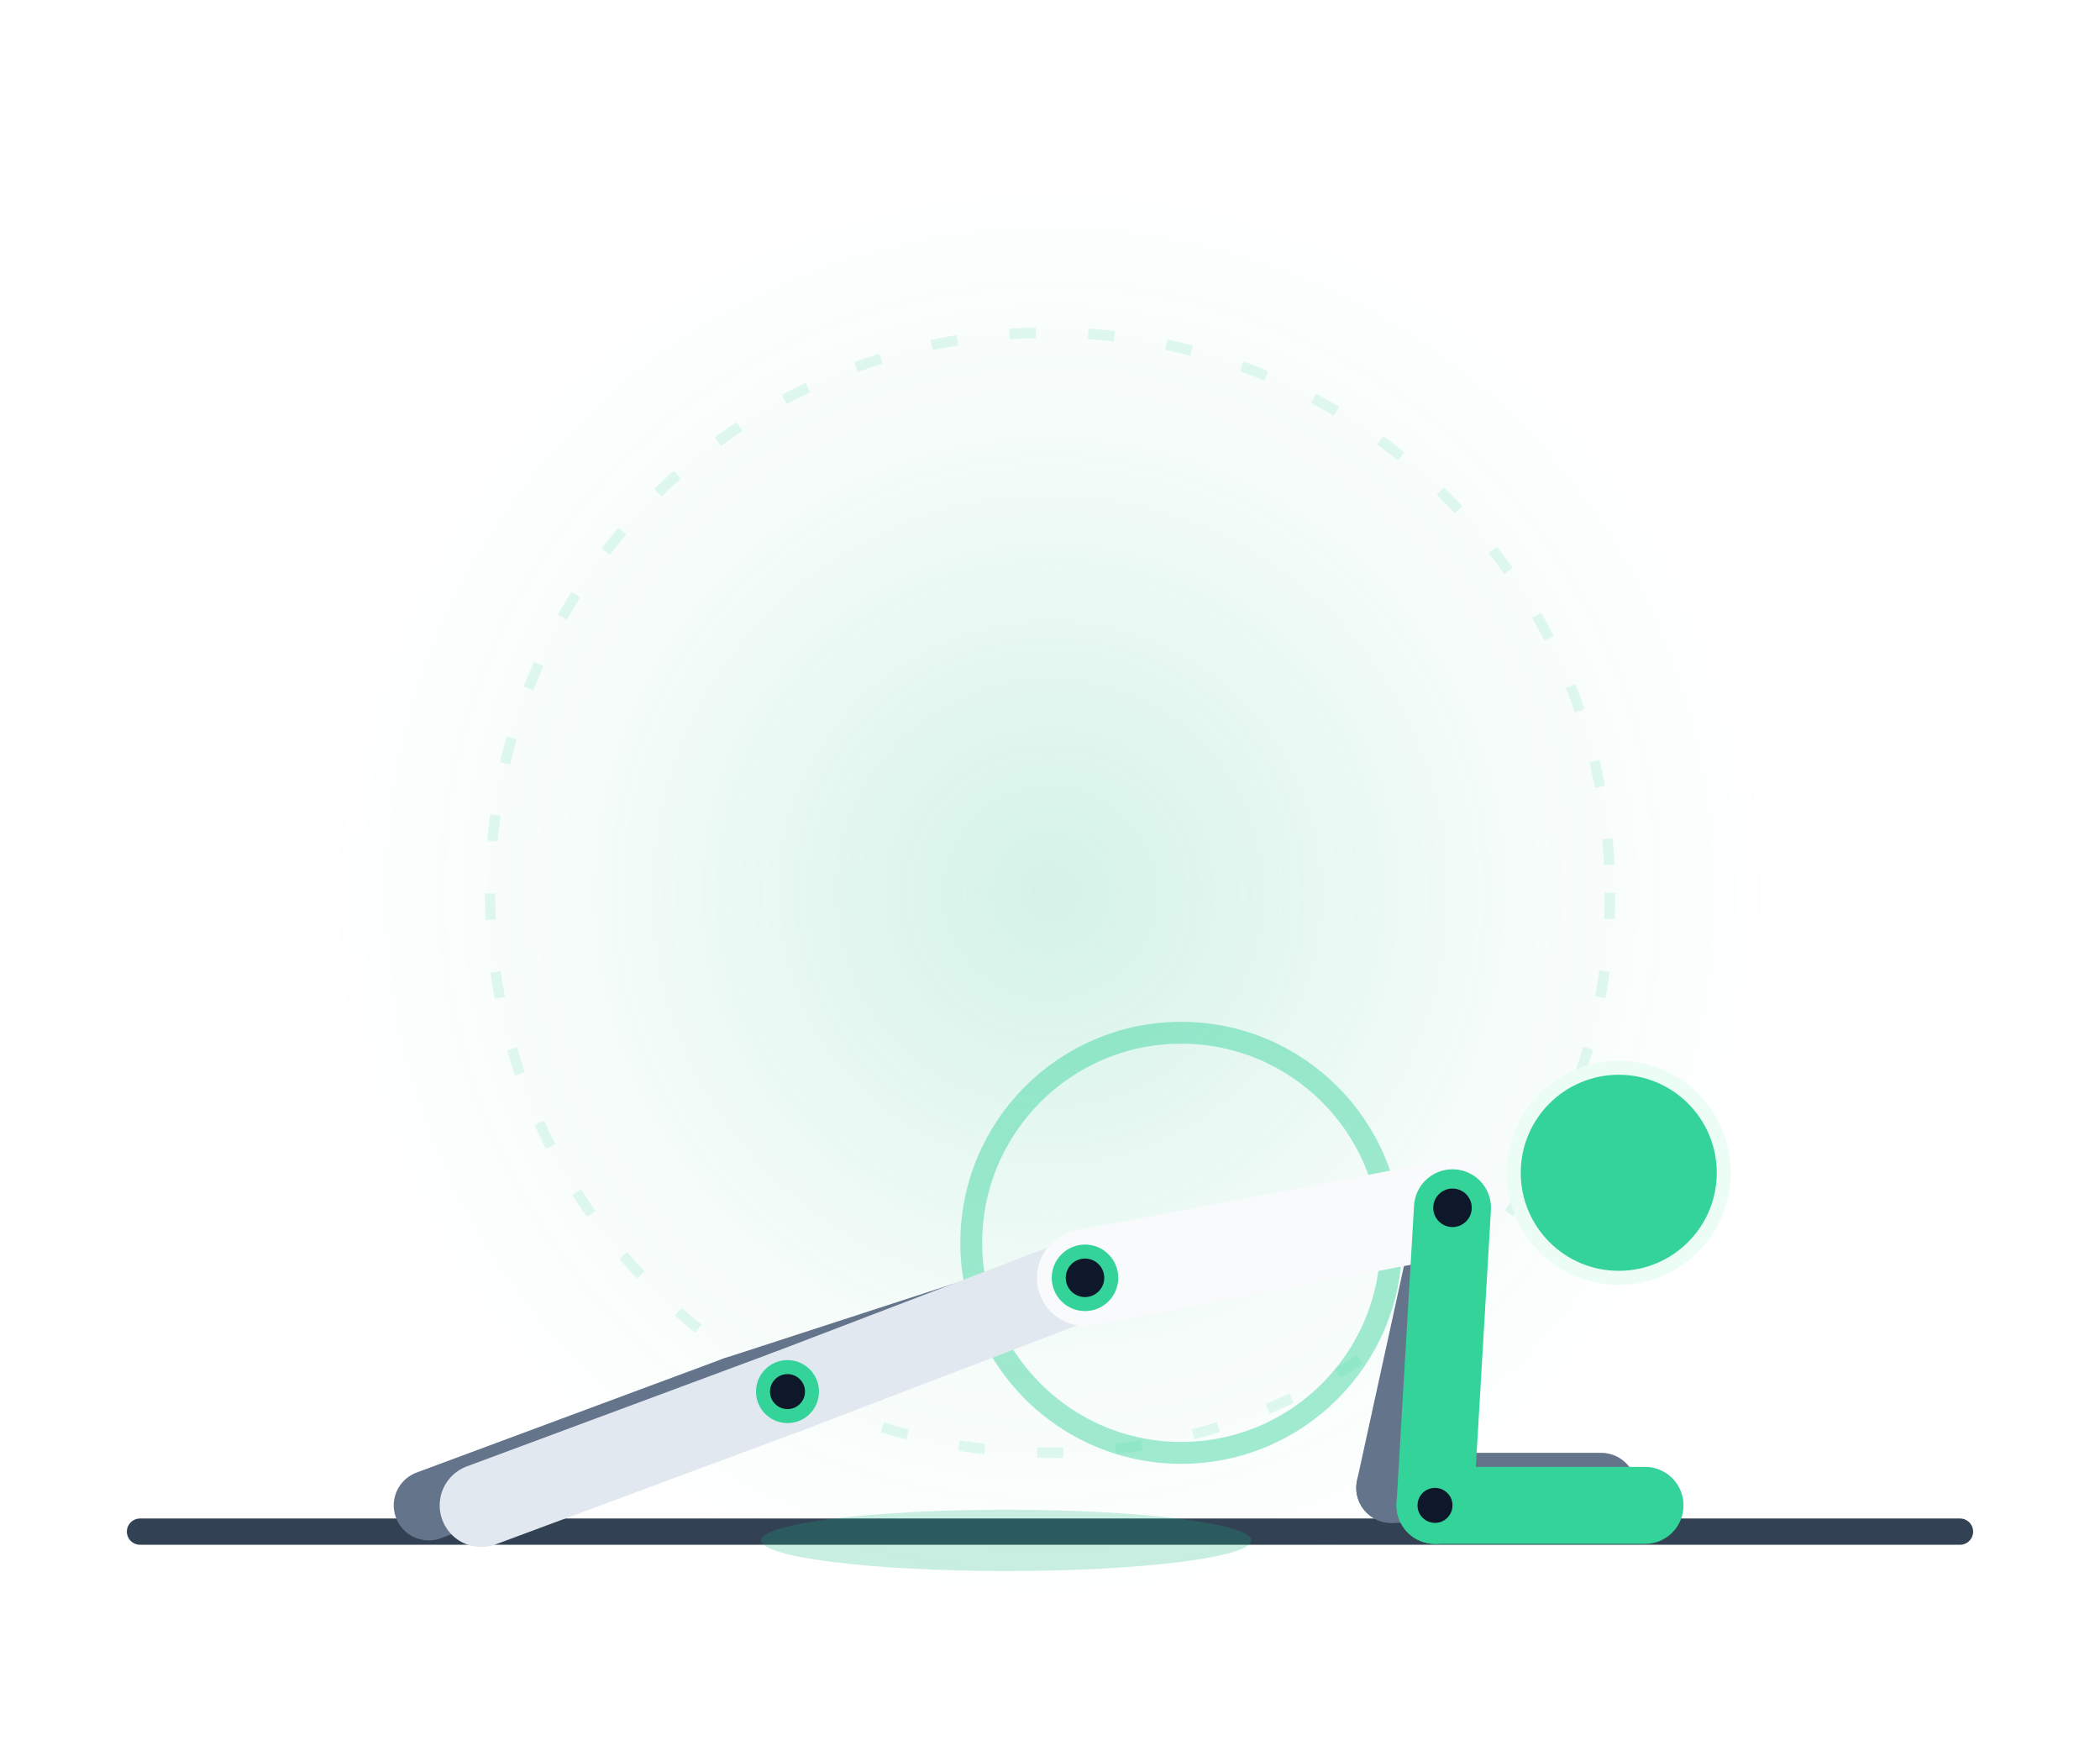
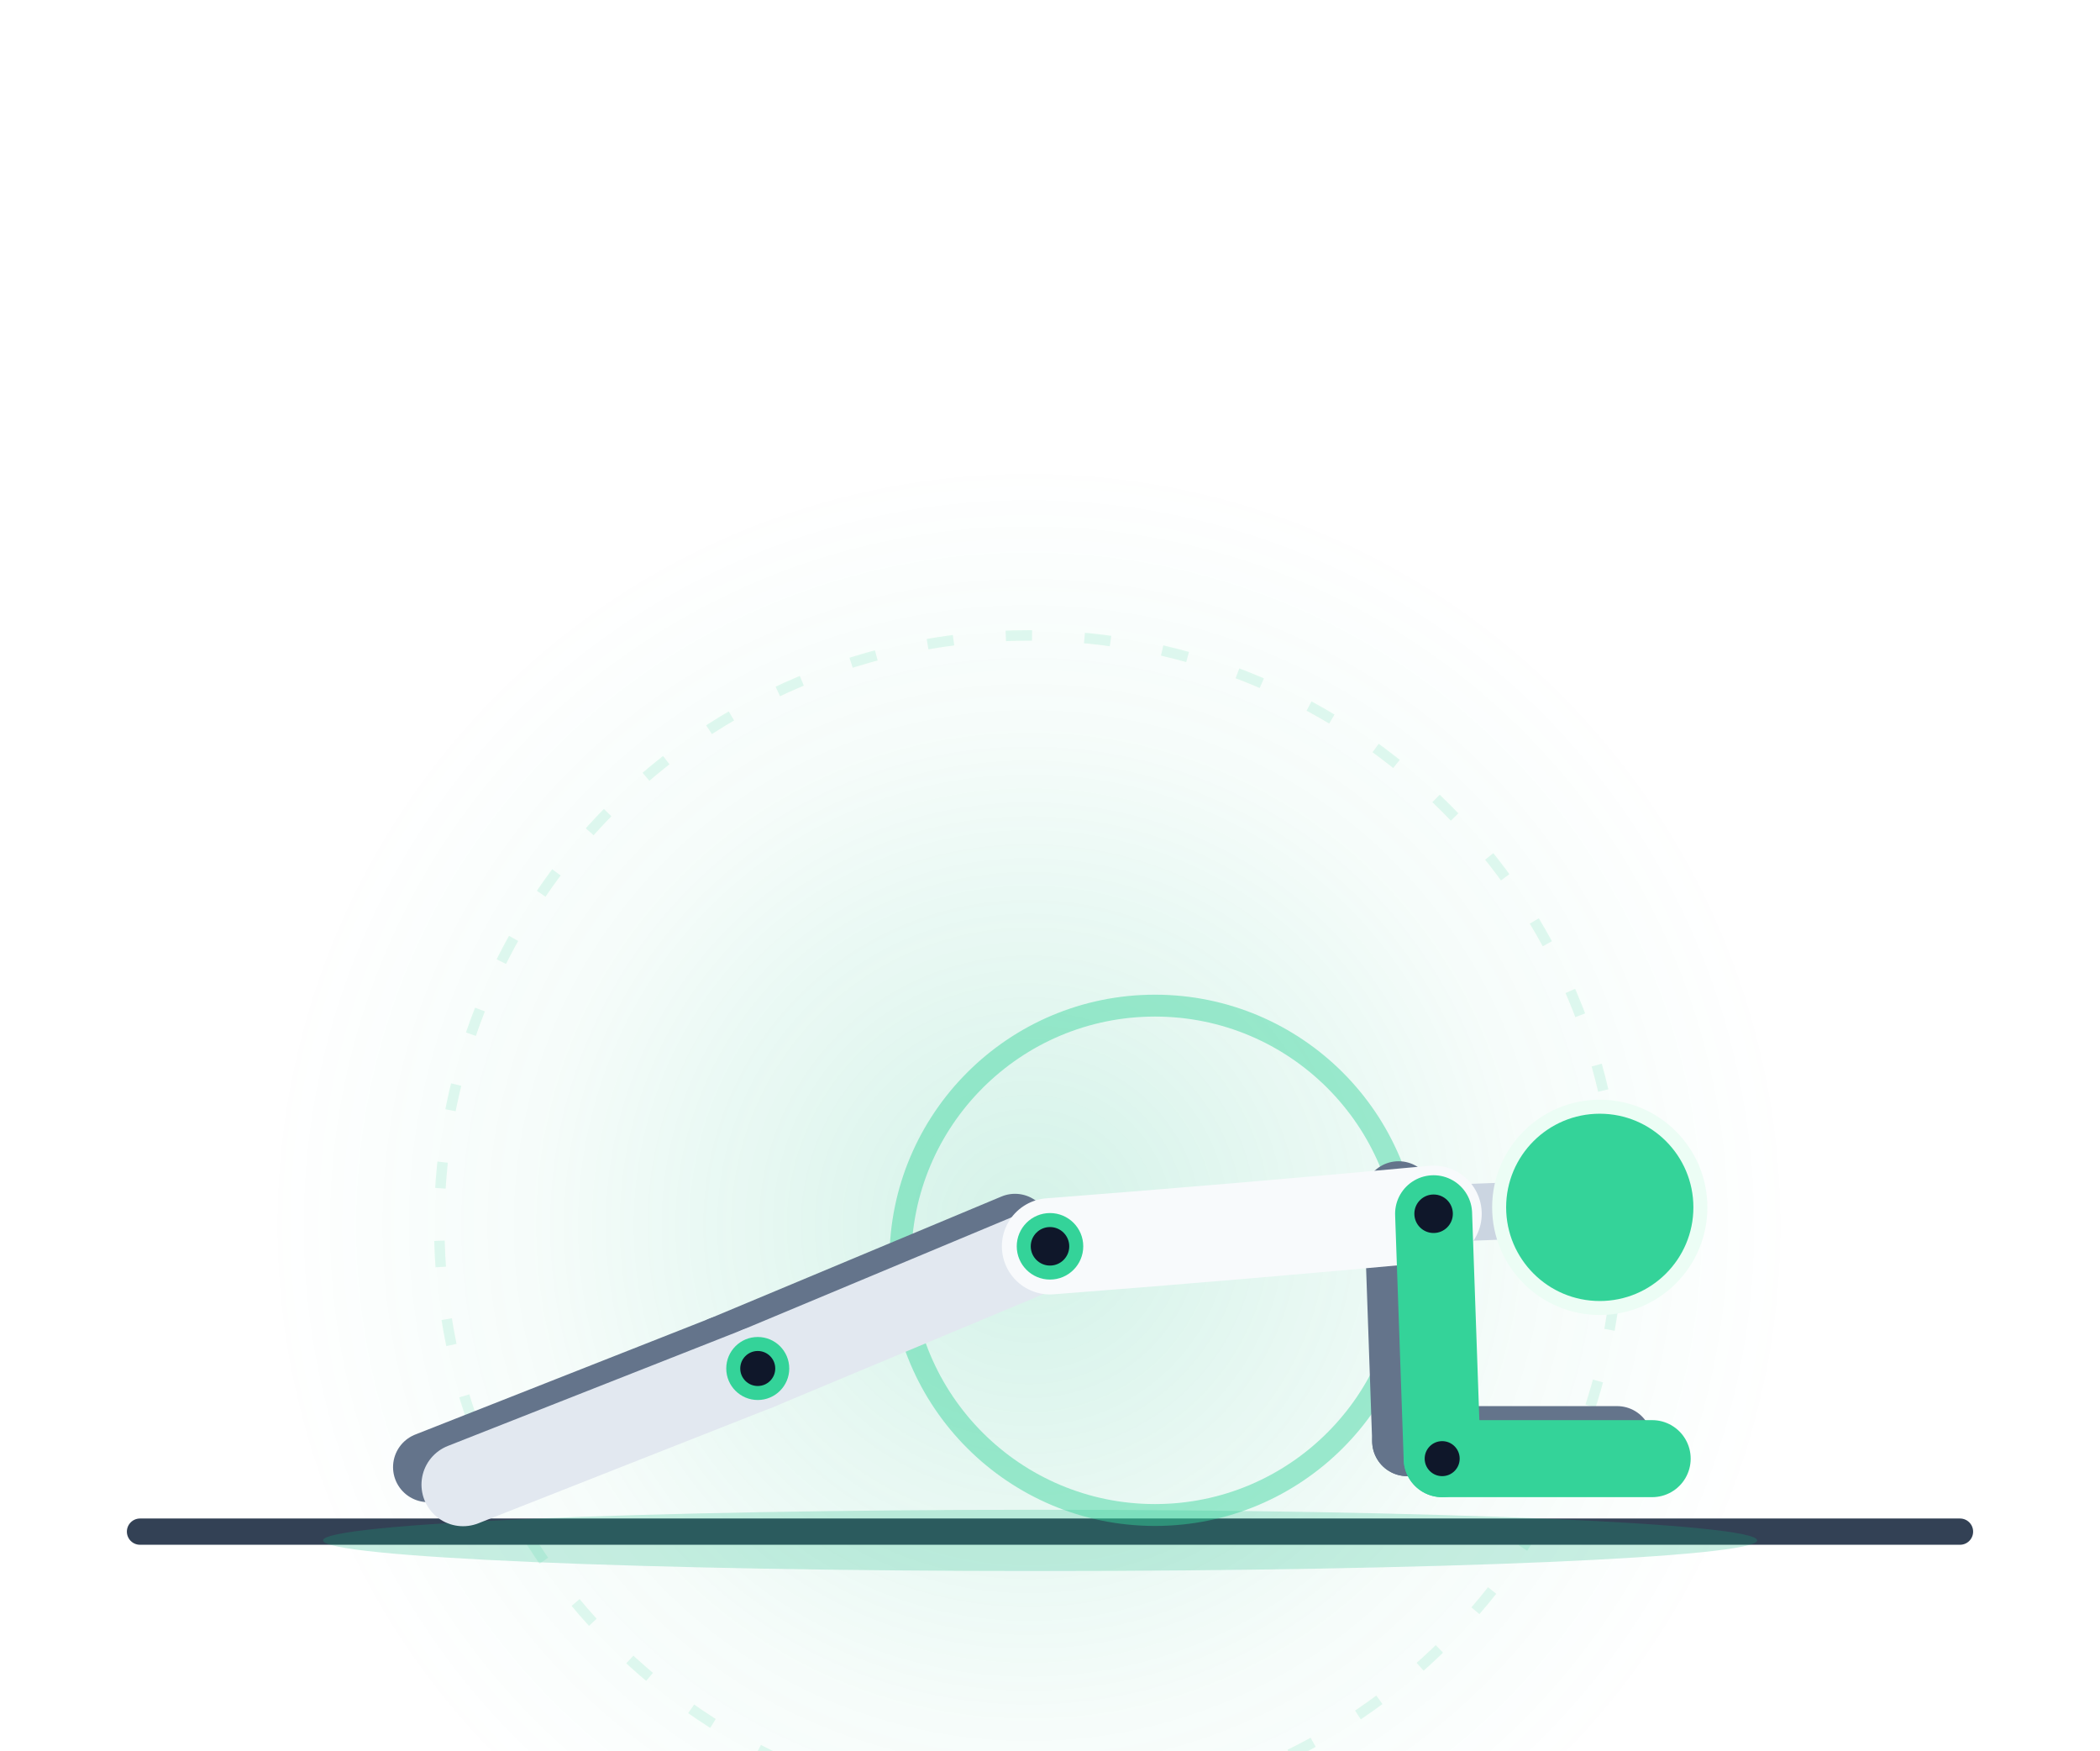
- <svg xmlns="http://www.w3.org/2000/svg" viewBox="0 0 240 200" preserveAspectRatio="xMidYMid meet" class="exercise-svg" role="img" aria-label="plank" data-archetype="plank" data-pose-a="{&quot;head&quot;:[185,134],&quot;shoulder&quot;:[166,138],&quot;hip&quot;:[124,146],&quot;elbow_f&quot;:[164,172],&quot;hand_f&quot;:[188,172],&quot;elbow_b&quot;:[159,170],&quot;hand_b&quot;:[183,170],&quot;knee_f&quot;:[90,159],&quot;foot_f&quot;:[55,172],&quot;knee_b&quot;:[84,159],&quot;foot_b&quot;:[49,172]}" data-pose-b="{&quot;head&quot;:[185,131],&quot;shoulder&quot;:[166,135],&quot;hip&quot;:[124,141],&quot;elbow_f&quot;:[164,172],&quot;hand_f&quot;:[188,172],&quot;elbow_b&quot;:[159,170],&quot;hand_b&quot;:[183,170],&quot;knee_f&quot;:[90,157],&quot;foot_f&quot;:[55,172],&quot;knee_b&quot;:[84,157],&quot;foot_b&quot;:[49,172]}">
+ <svg xmlns="http://www.w3.org/2000/svg" viewBox="0 0 240 200" preserveAspectRatio="xMidYMid meet" class="exercise-svg" role="img" aria-label="Plank" data-archetype="plank" data-bones="{&quot;lumbar&quot;:22.0,&quot;thoracic&quot;:22.0,&quot;neck&quot;:19.0,&quot;uarm&quot;:28.0,&quot;farm&quot;:24.0,&quot;thigh&quot;:36.2,&quot;shin&quot;:36.2,&quot;back_dx&quot;:-4.0,&quot;back_dy&quot;:-2.0}" data-pose-a="{&quot;hip_x&quot;:120.0,&quot;hip_y&quot;:146.0,&quot;lumbar&quot;:-8,&quot;thoracic&quot;:-8,&quot;neck&quot;:-4,&quot;uarm_f&quot;:88,&quot;farm_f&quot;:0,&quot;uarm_b&quot;:88,&quot;farm_b&quot;:0,&quot;thigh_f&quot;:155.44,&quot;shin_f&quot;:165.68,&quot;thigh_b&quot;:155.44,&quot;shin_b&quot;:165.68}" data-pose-b="{&quot;hip_x&quot;:120.0,&quot;hip_y&quot;:142.0,&quot;lumbar&quot;:-4,&quot;thoracic&quot;:-5,&quot;neck&quot;:-2,&quot;uarm_f&quot;:88,&quot;farm_f&quot;:0,&quot;uarm_b&quot;:88,&quot;farm_b&quot;:0,&quot;thigh_f&quot;:157.52,&quot;shin_f&quot;:157.71,&quot;thigh_b&quot;:157.52,&quot;shin_b&quot;:157.71}" data-equipment="body_only">
  <defs>
    <radialGradient id="glow-plank" cx="50%" cy="50%" r="50%">
      <stop offset="0%" stop-color="#10b981" stop-opacity="0.18" />
      <stop offset="65%" stop-color="#10b981" stop-opacity="0.04" />
      <stop offset="100%" stop-color="#10b981" stop-opacity="0" />
    </radialGradient>
  </defs>
-   <circle class="js-aura" cx="120" cy="102" r="82" fill="url(#glow-plank)" />
-   <circle class="js-ring" cx="120" cy="102" r="64" fill="none" stroke="#34d399" stroke-opacity="0.14" stroke-width="1.2" stroke-dasharray="3 6" />
+   <circle class="js-aura" cx="117.6" cy="140.0" r="87.20" fill="url(#glow-plank)" />
+   <circle class="js-ring" cx="117.6" cy="140.0" r="67.40" fill="none" stroke="#34d399" stroke-opacity="0.14" stroke-width="1.2" stroke-dasharray="3 6" />
  <line x1="16" y1="175" x2="224" y2="175" stroke="#334155" stroke-width="3" stroke-linecap="round" />
-   <ellipse class="js-shadow" cx="115.0" cy="176" rx="28" ry="3.5" fill="#10b981" fill-opacity="0.22" />
-   <circle class="js-pulse" cx="135" cy="142" r="24" fill="none" stroke="#34d399" stroke-width="2.5" stroke-opacity="0.45" />
+   <ellipse class="js-shadow" cx="118.87" cy="176" rx="81.95" ry="3.5" fill="#10b981" fill-opacity="0.22" />
+   <circle class="js-pulse" cx="132" cy="144" r="29.10" fill="none" stroke="#34d399" stroke-width="2.5" stroke-opacity="0.45" />
  <g stroke="#64748b" stroke-width="8" stroke-linecap="round">
-     <line class="js-thigh-b" x1="124" y1="146" x2="84" y2="159" />
-     <line class="js-shin-b" x1="84" y1="159" x2="49" y2="172" />
-     <line class="js-uarm-b" x1="166" y1="138" x2="159" y2="170" />
-     <line class="js-farm-b" x1="159" y1="170" x2="183" y2="170" />
+     <line class="js-thigh-b" x1="116.00" y1="140.40" x2="82.60" y2="154.36" />
+     <line class="js-shin-b" x1="82.60" y1="154.36" x2="48.92" y2="167.63" />
+     <line class="js-uarm-b" x1="159.84" y1="136.68" x2="160.82" y2="164.66" />
+     <line class="js-farm-b" x1="160.82" y1="164.66" x2="184.82" y2="164.66" />
  </g>
  <g stroke="#e2e8f0" stroke-width="9.5" stroke-linecap="round">
-     <line class="js-thigh-f" x1="124" y1="146" x2="90" y2="159" />
-     <line class="js-shin-f" x1="90" y1="159" x2="55" y2="172" />
+     <line class="js-thigh-f" x1="120.00" y1="142.40" x2="86.60" y2="156.36" />
+     <line class="js-shin-f" x1="86.60" y1="156.36" x2="52.92" y2="169.63" />
  </g>
-   <line class="js-torso" x1="166" y1="138" x2="124" y2="146" stroke="#f8fafc" stroke-width="11" stroke-linecap="round" />
+   <line class="js-neck" x1="163.84" y1="138.68" x2="182.83" y2="137.95" stroke="#cbd5e1" stroke-width="6.5" stroke-linecap="round" />
+   <path class="js-torso" d="M 120.00 142.40 Q 141.94 140.71 163.84 138.68" fill="none" stroke="#f8fafc" stroke-width="11" stroke-linecap="round" stroke-linejoin="round" />
  <g stroke="#34d399" stroke-width="8.8" stroke-linecap="round">
-     <line class="js-uarm-f" x1="166" y1="138" x2="164" y2="172" />
-     <line class="js-farm-f" x1="164" y1="172" x2="188" y2="172" />
+     <line class="js-uarm-f" x1="163.84" y1="138.68" x2="164.82" y2="166.66" />
+     <line class="js-farm-f" x1="164.82" y1="166.66" x2="188.82" y2="166.66" />
  </g>
  <g fill="#0f172a" stroke="#34d399" stroke-width="1.6">
-     <circle class="js-j-shoulder" cx="166" cy="138" r="3" />
-     <circle class="js-j-hip" cx="124" cy="146" r="3" />
-     <circle class="js-j-knee" cx="90" cy="159" r="2.8" />
-     <circle class="js-j-elbow" cx="164" cy="172" r="2.8" />
+     <circle class="js-j-shoulder" cx="163.84" cy="138.68" r="3" />
+     <circle class="js-j-hip" cx="120.00" cy="142.40" r="3" />
+     <circle class="js-j-knee" cx="86.60" cy="156.36" r="2.8" />
+     <circle class="js-j-elbow" cx="164.82" cy="166.66" r="2.8" />
  </g>
-   <circle class="js-head" cx="185" cy="134" r="12" fill="#34d399" stroke="#ecfdf5" stroke-width="1.6" />
+   <circle class="js-head" cx="182.83" cy="137.95" r="11.5" fill="#34d399" stroke="#ecfdf5" stroke-width="1.6" />
</svg>
